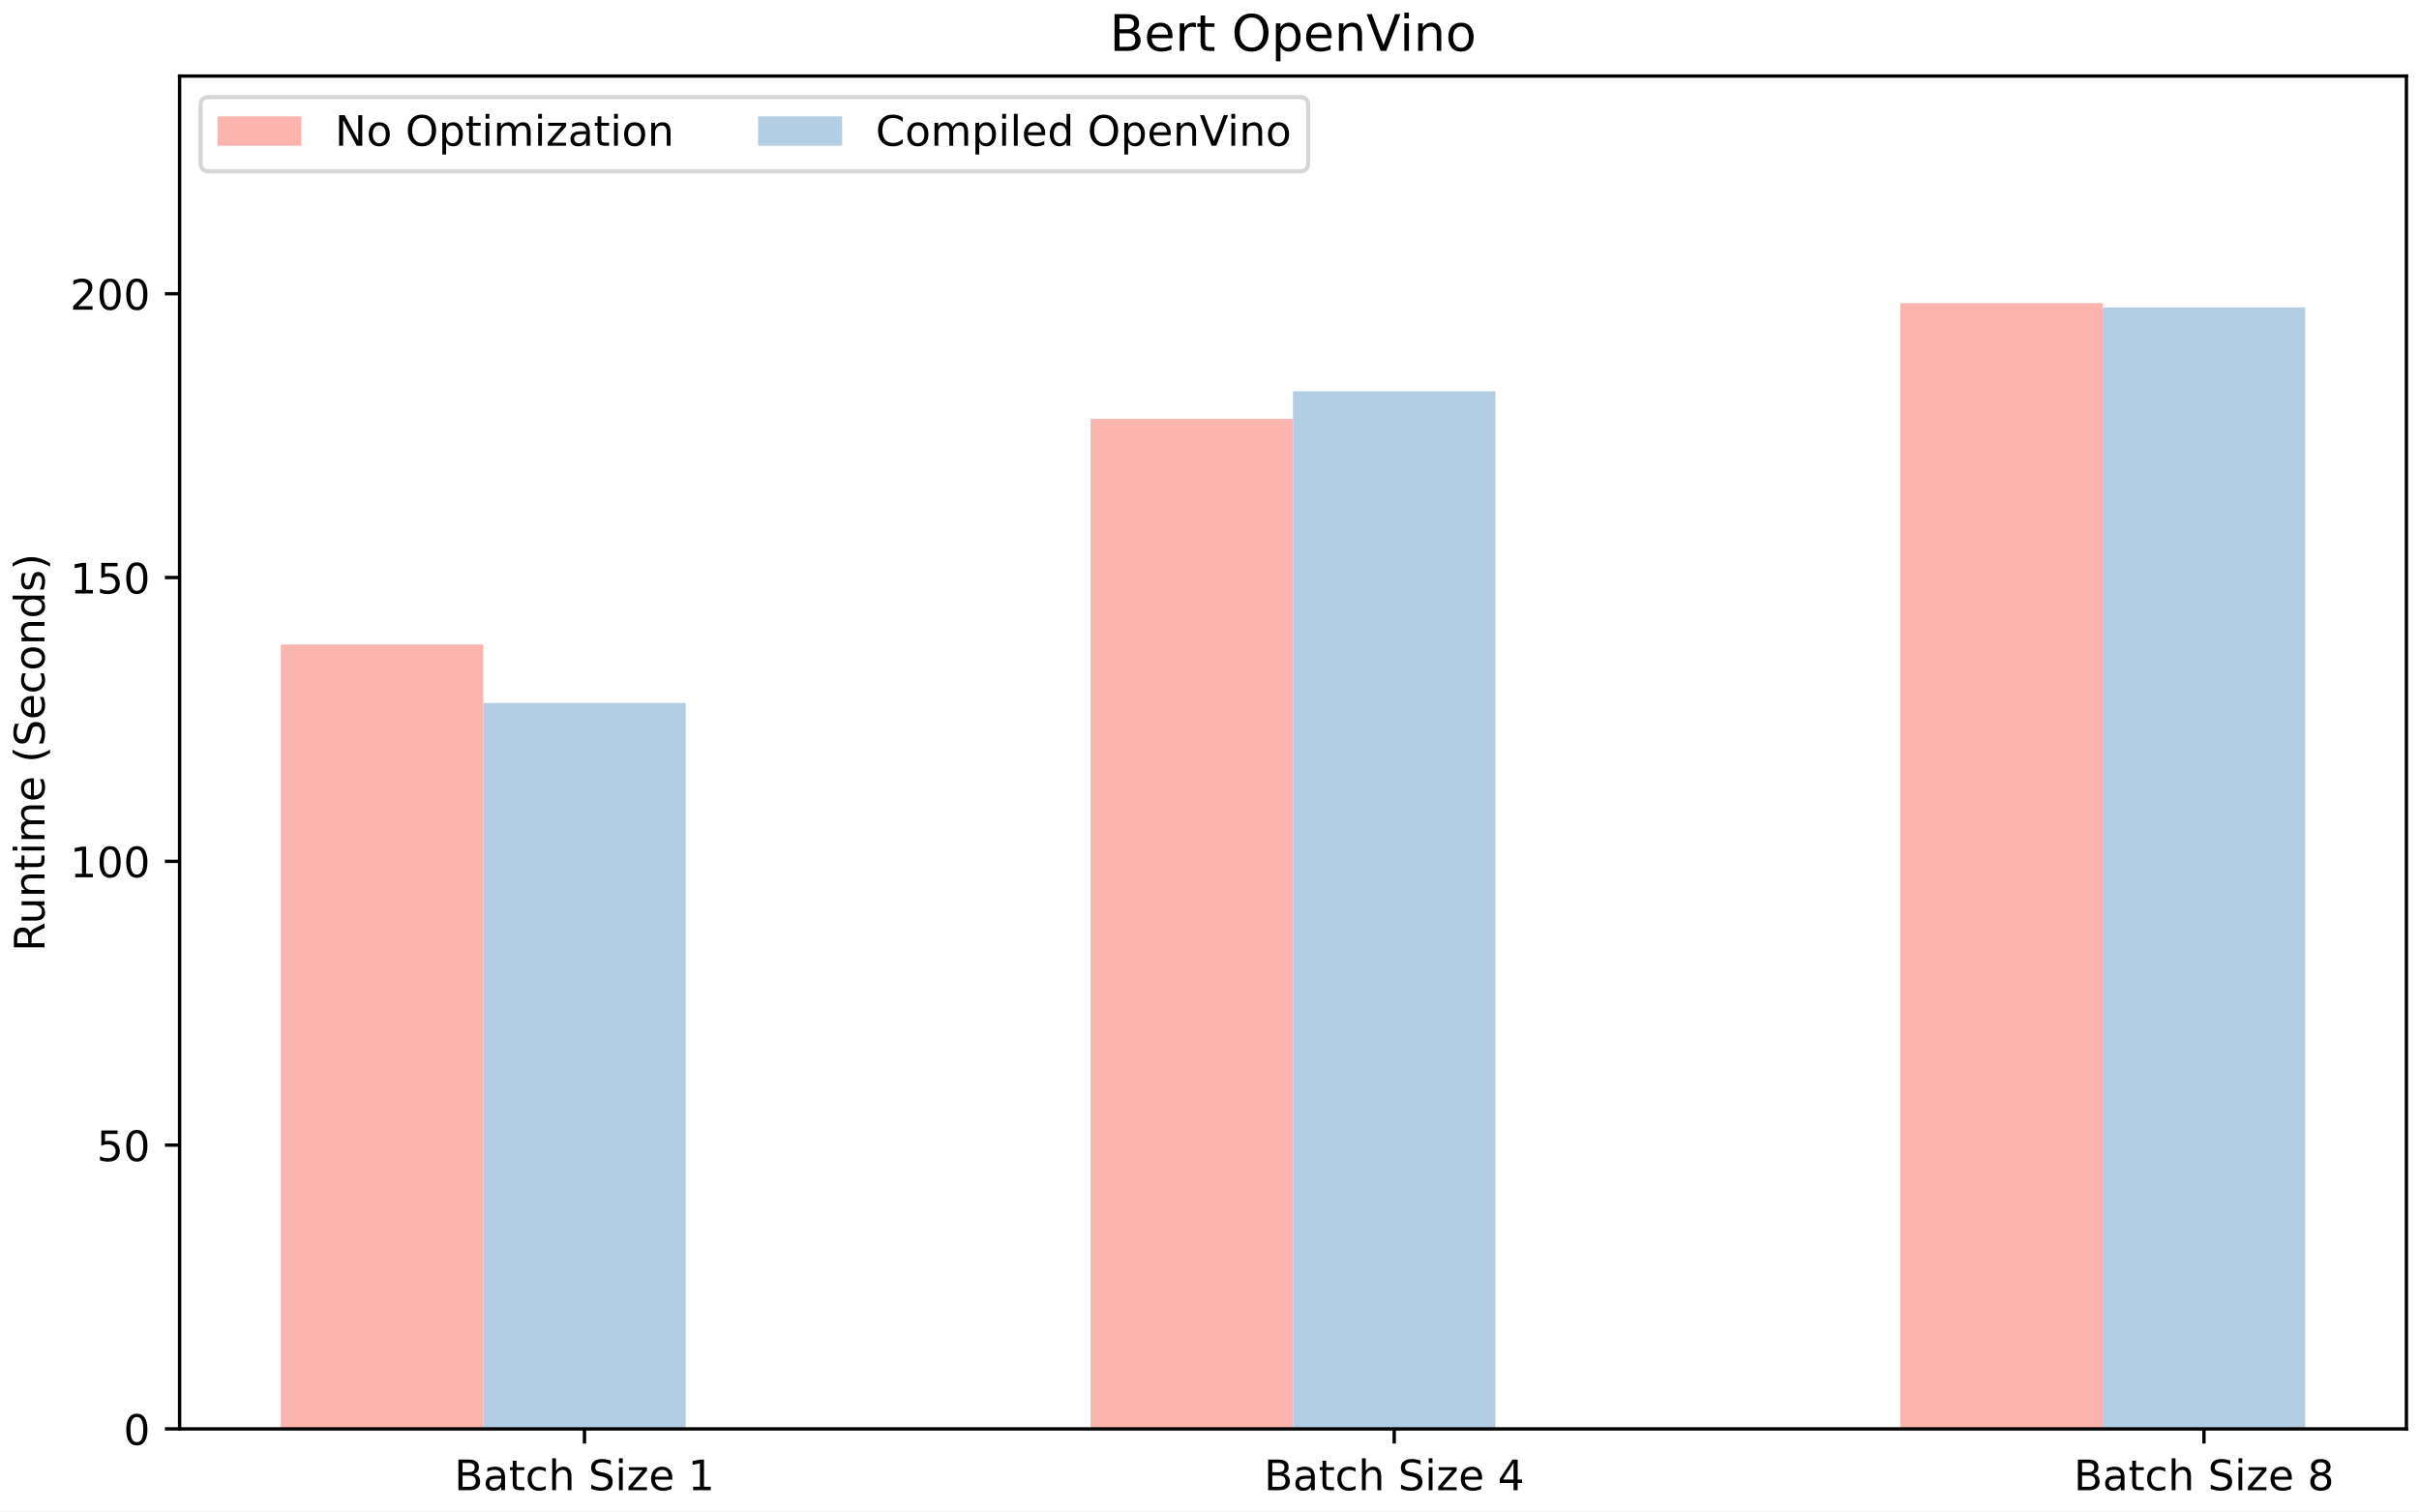
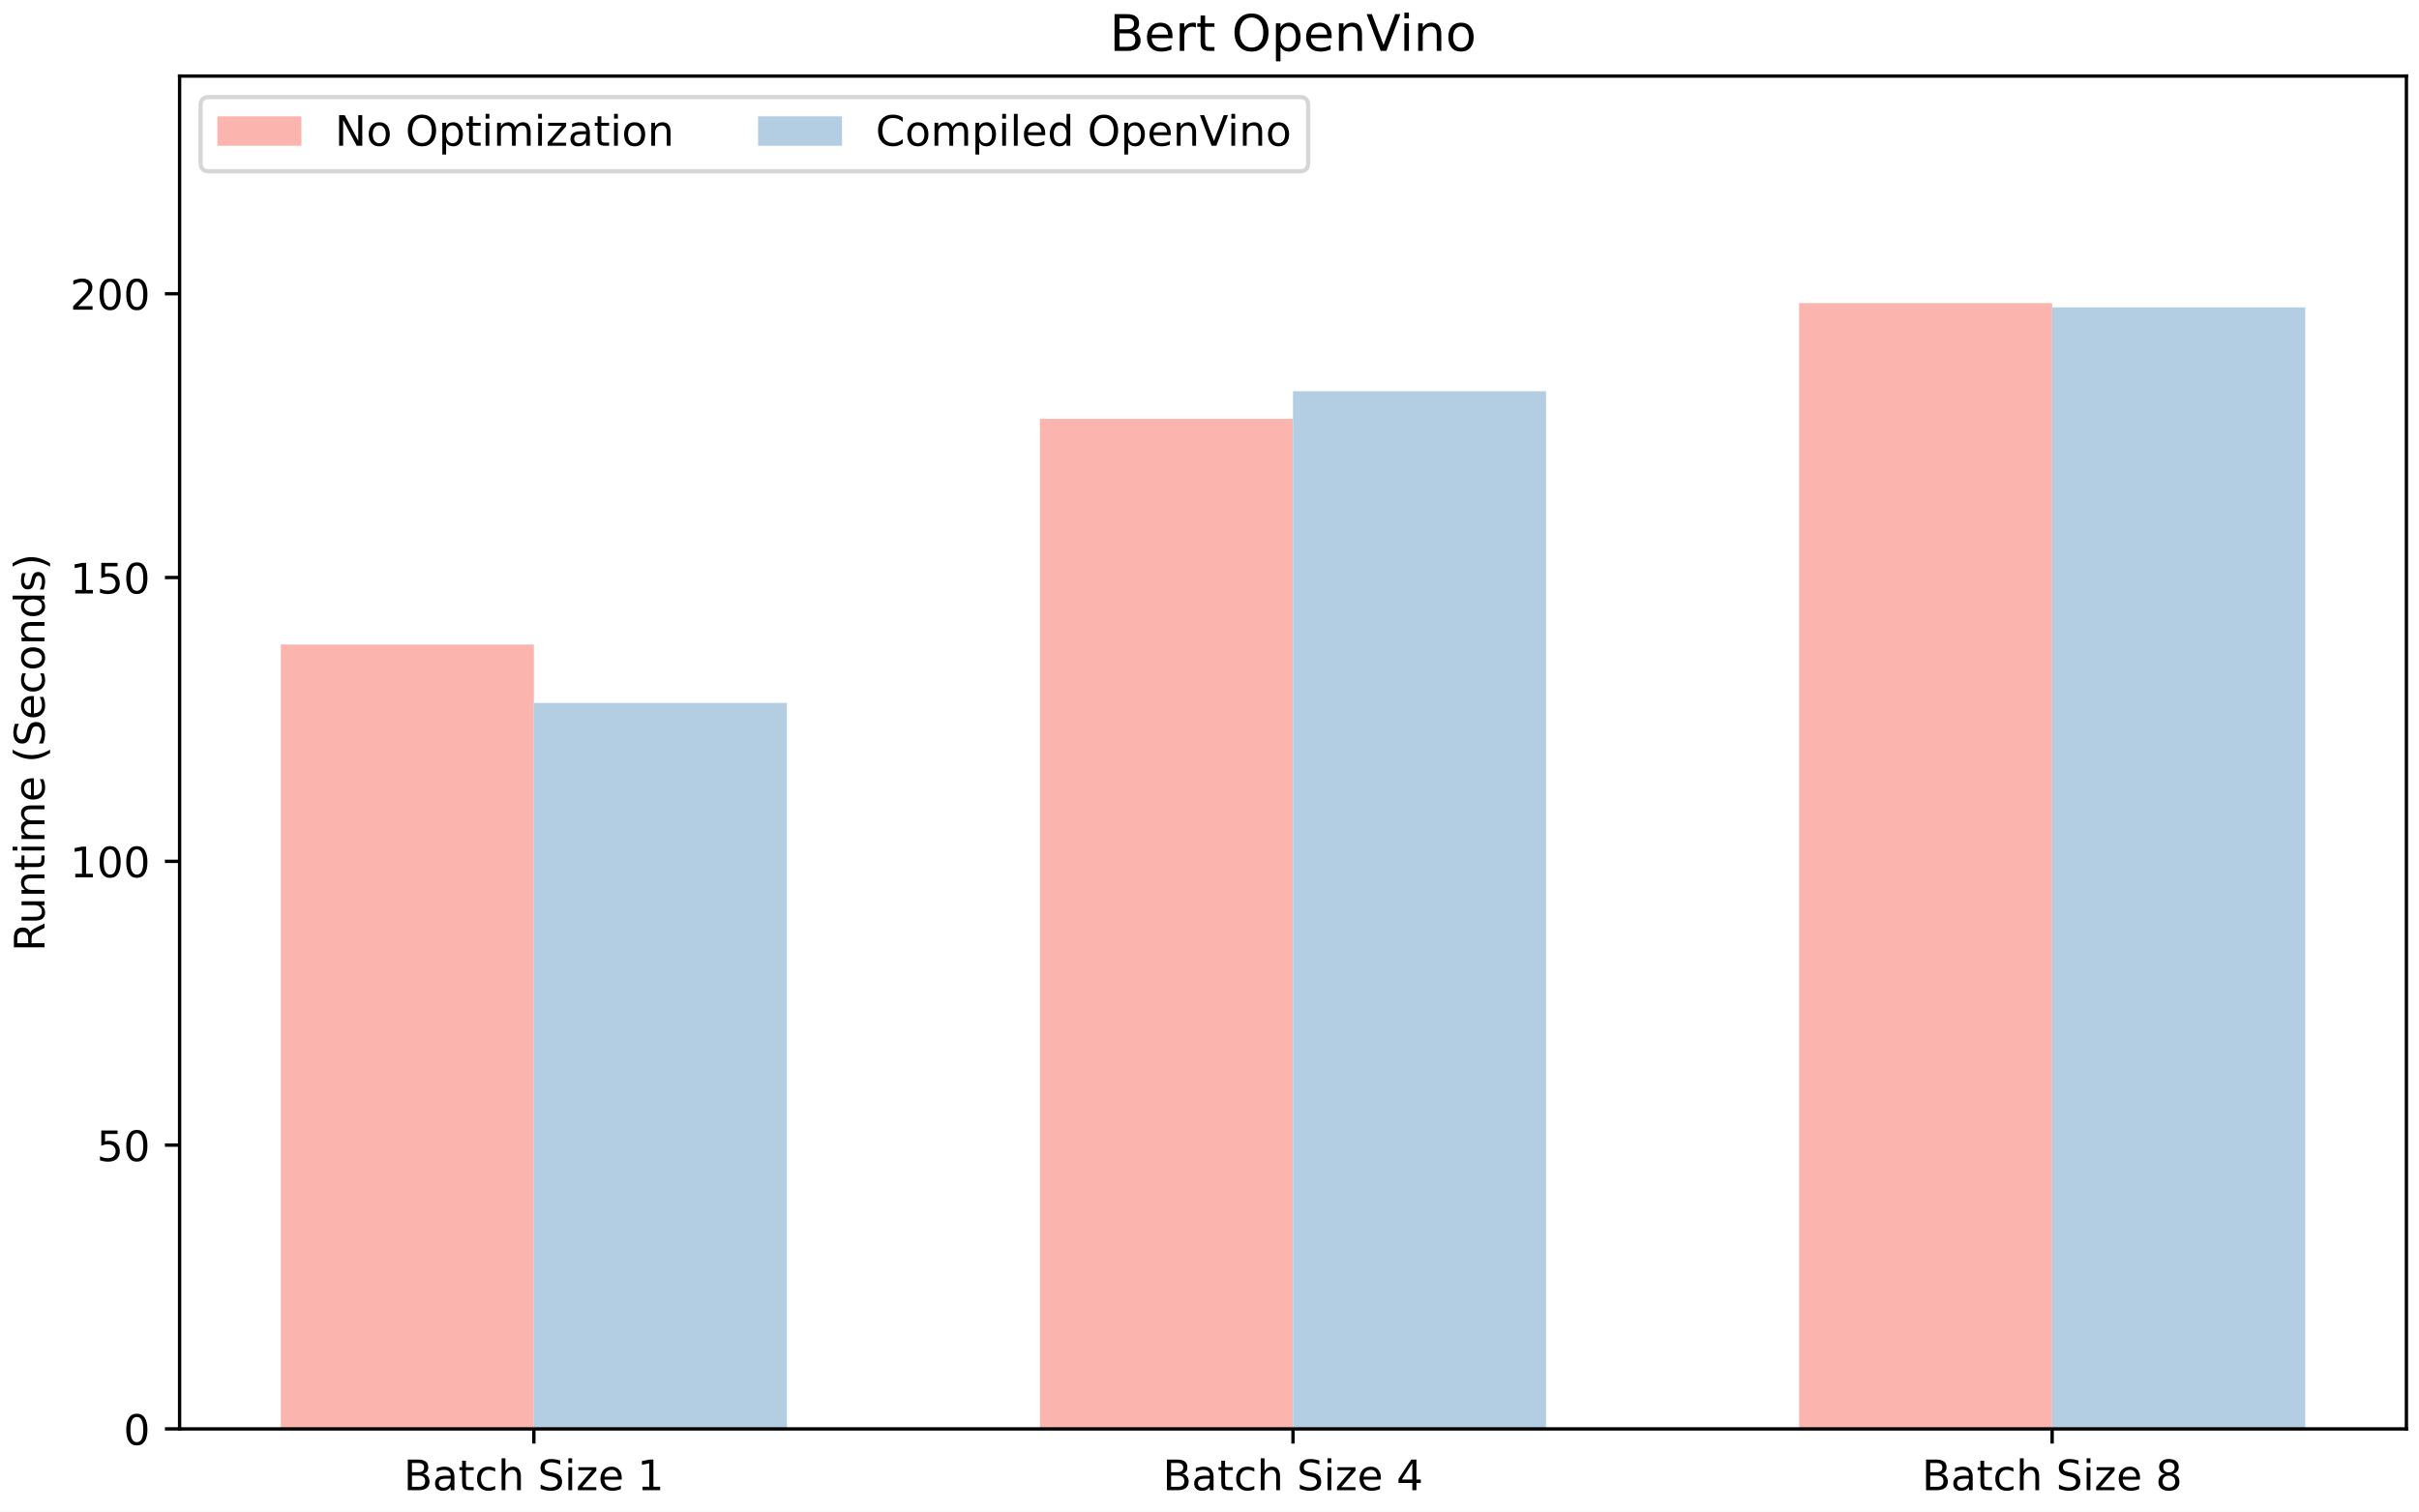
<svg xmlns="http://www.w3.org/2000/svg" xmlns:xlink="http://www.w3.org/1999/xlink" width="576pt" height="360pt" viewBox="0 0 576 360" version="1.1">
  <defs>
    <style type="text/css">*{stroke-linejoin: round; stroke-linecap: butt}</style>
  </defs>
  <g id="figure_1">
    <g id="patch_1">
      <path d="M 0 360 L 576 360 L 576 0 L 0 0 z " style="fill: #ffffff" />
    </g>
    <g id="axes_1">
      <g id="patch_2">
        <path d="M 42.766 340.322 L 573 340.322 L 573 18.118 L 42.766 18.118 z " style="fill: #ffffff" />
      </g>
      <g id="patch_3">
-         <path d="M 66.867 340.322 L 115.07 340.322 L 115.07 153.508 L 66.867 153.508 z " clip-path="url(#p2a28e7732d)" style="fill: #fbb4ae" />
+         <path d="M 66.867 340.322 L 127.121 340.322 L 127.121 153.508 L 66.867 153.508 z " clip-path="url(#pcde3baeefb)" style="fill: #fbb4ae" />
      </g>
      <g id="patch_4">
-         <path d="M 259.68 340.322 L 307.883 340.322 L 307.883 99.747 L 259.68 99.747 z " clip-path="url(#p2a28e7732d)" style="fill: #fbb4ae" />
+         <path d="M 247.629 340.322 L 307.883 340.322 L 307.883 99.747 L 247.629 99.747 z " clip-path="url(#pcde3baeefb)" style="fill: #fbb4ae" />
      </g>
      <g id="patch_5">
-         <path d="M 452.492 340.322 L 500.695 340.322 L 500.695 72.19 L 452.492 72.19 z " clip-path="url(#p2a28e7732d)" style="fill: #fbb4ae" />
+         <path d="M 428.391 340.322 L 488.644 340.322 L 488.644 72.19 L 428.391 72.19 z " clip-path="url(#pcde3baeefb)" style="fill: #fbb4ae" />
      </g>
      <g id="patch_6">
-         <path d="M 115.07 340.322 L 163.274 340.322 L 163.274 167.431 L 115.07 167.431 z " clip-path="url(#p2a28e7732d)" style="fill: #b3cde3" />
+         <path d="M 127.121 340.322 L 187.375 340.322 L 187.375 167.431 L 127.121 167.431 z " clip-path="url(#pcde3baeefb)" style="fill: #b3cde3" />
      </g>
      <g id="patch_7">
-         <path d="M 307.883 340.322 L 356.086 340.322 L 356.086 93.184 L 307.883 93.184 z " clip-path="url(#p2a28e7732d)" style="fill: #b3cde3" />
+         <path d="M 307.883 340.322 L 368.137 340.322 L 368.137 93.184 L 307.883 93.184 z " clip-path="url(#pcde3baeefb)" style="fill: #b3cde3" />
      </g>
      <g id="patch_8">
-         <path d="M 500.695 340.322 L 548.898 340.322 L 548.898 73.199 L 500.695 73.199 z " clip-path="url(#p2a28e7732d)" style="fill: #b3cde3" />
+         <path d="M 488.644 340.322 L 548.898 340.322 L 548.898 73.199 L 488.644 73.199 z " clip-path="url(#pcde3baeefb)" style="fill: #b3cde3" />
      </g>
      <g id="matplotlib.axis_1">
        <g id="xtick_1">
          <g id="line2d_1">
            <defs>
-               <path id="mbca69074d0" d="M 0 0 L 0 3.5 " style="stroke: #000000; stroke-width: 0.8" />
-             </defs>
-             <g>
-               <use xlink:href="#mbca69074d0" x="139.172" y="340.322" style="stroke: #000000; stroke-width: 0.8" />
+               <path id="md0098cdfb5" d="M 0 0 L 0 3.5 " style="stroke: #000000; stroke-width: 0.8" />
+             </defs>
+             <g>
+               <use xlink:href="#md0098cdfb5" x="127.121" y="340.322" style="stroke: #000000; stroke-width: 0.8" />
            </g>
          </g>
          <g id="text_1">
-             <g transform="translate(108.1759 354.9201) scale(0.1 -0.1)">
+             <g transform="translate(96.12516 354.9201) scale(0.1 -0.1)">
              <defs>
                <path id="DejaVuSans-42" d="M 1259 2228 L 1259 519 L 2272 519 Q 2781 519 3026 730 Q 3272 941 3272 1375 Q 3272 1813 3026 2020 Q 2781 2228 2272 2228 L 1259 2228 z M 1259 4147 L 1259 2741 L 2194 2741 Q 2656 2741 2882 2914 Q 3109 3088 3109 3444 Q 3109 3797 2882 3972 Q 2656 4147 2194 4147 L 1259 4147 z M 628 4666 L 2241 4666 Q 2963 4666 3353 4366 Q 3744 4066 3744 3513 Q 3744 3084 3544 2831 Q 3344 2578 2956 2516 Q 3422 2416 3680 2098 Q 3938 1781 3938 1306 Q 3938 681 3513 340 Q 3088 0 2303 0 L 628 0 L 628 4666 z " transform="scale(0.015625)" />
                <path id="DejaVuSans-61" d="M 2194 1759 Q 1497 1759 1228 1600 Q 959 1441 959 1056 Q 959 750 1161 570 Q 1363 391 1709 391 Q 2188 391 2477 730 Q 2766 1069 2766 1631 L 2766 1759 L 2194 1759 z M 3341 1997 L 3341 0 L 2766 0 L 2766 531 Q 2569 213 2275 61 Q 1981 -91 1556 -91 Q 1019 -91 701 211 Q 384 513 384 1019 Q 384 1609 779 1909 Q 1175 2209 1959 2209 L 2766 2209 L 2766 2266 Q 2766 2663 2505 2880 Q 2244 3097 1772 3097 Q 1472 3097 1187 3025 Q 903 2953 641 2809 L 641 3341 Q 956 3463 1253 3523 Q 1550 3584 1831 3584 Q 2591 3584 2966 3190 Q 3341 2797 3341 1997 z " transform="scale(0.015625)" />
                <path id="DejaVuSans-74" d="M 1172 4494 L 1172 3500 L 2356 3500 L 2356 3053 L 1172 3053 L 1172 1153 Q 1172 725 1289 603 Q 1406 481 1766 481 L 2356 481 L 2356 0 L 1766 0 Q 1100 0 847 248 Q 594 497 594 1153 L 594 3053 L 172 3053 L 172 3500 L 594 3500 L 594 4494 L 1172 4494 z " transform="scale(0.015625)" />
                <path id="DejaVuSans-63" d="M 3122 3366 L 3122 2828 Q 2878 2963 2633 3030 Q 2388 3097 2138 3097 Q 1578 3097 1268 2742 Q 959 2388 959 1747 Q 959 1106 1268 751 Q 1578 397 2138 397 Q 2388 397 2633 464 Q 2878 531 3122 666 L 3122 134 Q 2881 22 2623 -34 Q 2366 -91 2075 -91 Q 1284 -91 818 406 Q 353 903 353 1747 Q 353 2603 823 3093 Q 1294 3584 2113 3584 Q 2378 3584 2631 3529 Q 2884 3475 3122 3366 z " transform="scale(0.015625)" />
                <path id="DejaVuSans-68" d="M 3513 2113 L 3513 0 L 2938 0 L 2938 2094 Q 2938 2591 2744 2837 Q 2550 3084 2163 3084 Q 1697 3084 1428 2787 Q 1159 2491 1159 1978 L 1159 0 L 581 0 L 581 4863 L 1159 4863 L 1159 2956 Q 1366 3272 1645 3428 Q 1925 3584 2291 3584 Q 2894 3584 3203 3211 Q 3513 2838 3513 2113 z " transform="scale(0.015625)" />
                <path id="DejaVuSans-20" transform="scale(0.015625)" />
                <path id="DejaVuSans-53" d="M 3425 4513 L 3425 3897 Q 3066 4069 2747 4153 Q 2428 4238 2131 4238 Q 1616 4238 1336 4038 Q 1056 3838 1056 3469 Q 1056 3159 1242 3001 Q 1428 2844 1947 2747 L 2328 2669 Q 3034 2534 3370 2195 Q 3706 1856 3706 1288 Q 3706 609 3251 259 Q 2797 -91 1919 -91 Q 1588 -91 1214 -16 Q 841 59 441 206 L 441 856 Q 825 641 1194 531 Q 1563 422 1919 422 Q 2459 422 2753 634 Q 3047 847 3047 1241 Q 3047 1584 2836 1778 Q 2625 1972 2144 2069 L 1759 2144 Q 1053 2284 737 2584 Q 422 2884 422 3419 Q 422 4038 858 4394 Q 1294 4750 2059 4750 Q 2388 4750 2728 4690 Q 3069 4631 3425 4513 z " transform="scale(0.015625)" />
                <path id="DejaVuSans-69" d="M 603 3500 L 1178 3500 L 1178 0 L 603 0 L 603 3500 z M 603 4863 L 1178 4863 L 1178 4134 L 603 4134 L 603 4863 z " transform="scale(0.015625)" />
                <path id="DejaVuSans-7a" d="M 353 3500 L 3084 3500 L 3084 2975 L 922 459 L 3084 459 L 3084 0 L 275 0 L 275 525 L 2438 3041 L 353 3041 L 353 3500 z " transform="scale(0.015625)" />
                <path id="DejaVuSans-65" d="M 3597 1894 L 3597 1613 L 953 1613 Q 991 1019 1311 708 Q 1631 397 2203 397 Q 2534 397 2845 478 Q 3156 559 3463 722 L 3463 178 Q 3153 47 2828 -22 Q 2503 -91 2169 -91 Q 1331 -91 842 396 Q 353 884 353 1716 Q 353 2575 817 3079 Q 1281 3584 2069 3584 Q 2775 3584 3186 3129 Q 3597 2675 3597 1894 z M 3022 2063 Q 3016 2534 2758 2815 Q 2500 3097 2075 3097 Q 1594 3097 1305 2825 Q 1016 2553 972 2059 L 3022 2063 z " transform="scale(0.015625)" />
                <path id="DejaVuSans-31" d="M 794 531 L 1825 531 L 1825 4091 L 703 3866 L 703 4441 L 1819 4666 L 2450 4666 L 2450 531 L 3481 531 L 3481 0 L 794 0 L 794 531 z " transform="scale(0.015625)" />
              </defs>
              <use xlink:href="#DejaVuSans-42" />
              <use xlink:href="#DejaVuSans-61" transform="translate(68.60352 0)" />
              <use xlink:href="#DejaVuSans-74" transform="translate(129.8828 0)" />
              <use xlink:href="#DejaVuSans-63" transform="translate(169.0918 0)" />
              <use xlink:href="#DejaVuSans-68" transform="translate(224.0723 0)" />
              <use xlink:href="#DejaVuSans-20" transform="translate(287.4512 0)" />
              <use xlink:href="#DejaVuSans-53" transform="translate(319.2383 0)" />
              <use xlink:href="#DejaVuSans-69" transform="translate(382.7148 0)" />
              <use xlink:href="#DejaVuSans-7a" transform="translate(410.498 0)" />
              <use xlink:href="#DejaVuSans-65" transform="translate(462.9883 0)" />
              <use xlink:href="#DejaVuSans-20" transform="translate(524.5117 0)" />
              <use xlink:href="#DejaVuSans-31" transform="translate(556.2988 0)" />
            </g>
          </g>
        </g>
        <g id="xtick_2">
          <g id="line2d_2">
            <g>
-               <use xlink:href="#mbca69074d0" x="331.984" y="340.322" style="stroke: #000000; stroke-width: 0.8" />
+               <use xlink:href="#md0098cdfb5" x="307.883" y="340.322" style="stroke: #000000; stroke-width: 0.8" />
            </g>
          </g>
          <g id="text_2">
-             <g transform="translate(300.9883 354.9201) scale(0.1 -0.1)">
+             <g transform="translate(276.8867 354.9201) scale(0.1 -0.1)">
              <defs>
                <path id="DejaVuSans-34" d="M 2419 4116 L 825 1625 L 2419 1625 L 2419 4116 z M 2253 4666 L 3047 4666 L 3047 1625 L 3713 1625 L 3713 1100 L 3047 1100 L 3047 0 L 2419 0 L 2419 1100 L 313 1100 L 313 1709 L 2253 4666 z " transform="scale(0.015625)" />
              </defs>
              <use xlink:href="#DejaVuSans-42" />
              <use xlink:href="#DejaVuSans-61" transform="translate(68.60352 0)" />
              <use xlink:href="#DejaVuSans-74" transform="translate(129.8828 0)" />
              <use xlink:href="#DejaVuSans-63" transform="translate(169.0918 0)" />
              <use xlink:href="#DejaVuSans-68" transform="translate(224.0723 0)" />
              <use xlink:href="#DejaVuSans-20" transform="translate(287.4512 0)" />
              <use xlink:href="#DejaVuSans-53" transform="translate(319.2383 0)" />
              <use xlink:href="#DejaVuSans-69" transform="translate(382.7148 0)" />
              <use xlink:href="#DejaVuSans-7a" transform="translate(410.498 0)" />
              <use xlink:href="#DejaVuSans-65" transform="translate(462.9883 0)" />
              <use xlink:href="#DejaVuSans-20" transform="translate(524.5117 0)" />
              <use xlink:href="#DejaVuSans-34" transform="translate(556.2988 0)" />
            </g>
          </g>
        </g>
        <g id="xtick_3">
          <g id="line2d_3">
            <g>
-               <use xlink:href="#mbca69074d0" x="524.797" y="340.322" style="stroke: #000000; stroke-width: 0.8" />
+               <use xlink:href="#md0098cdfb5" x="488.644" y="340.322" style="stroke: #000000; stroke-width: 0.8" />
            </g>
          </g>
          <g id="text_3">
-             <g transform="translate(493.8006 354.9201) scale(0.1 -0.1)">
+             <g transform="translate(457.6483 354.9201) scale(0.1 -0.1)">
              <defs>
                <path id="DejaVuSans-38" d="M 2034 2216 Q 1584 2216 1326 1975 Q 1069 1734 1069 1313 Q 1069 891 1326 650 Q 1584 409 2034 409 Q 2484 409 2743 651 Q 3003 894 3003 1313 Q 3003 1734 2745 1975 Q 2488 2216 2034 2216 z M 1403 2484 Q 997 2584 770 2862 Q 544 3141 544 3541 Q 544 4100 942 4425 Q 1341 4750 2034 4750 Q 2731 4750 3128 4425 Q 3525 4100 3525 3541 Q 3525 3141 3298 2862 Q 3072 2584 2669 2484 Q 3125 2378 3379 2068 Q 3634 1759 3634 1313 Q 3634 634 3220 271 Q 2806 -91 2034 -91 Q 1263 -91 848 271 Q 434 634 434 1313 Q 434 1759 690 2068 Q 947 2378 1403 2484 z M 1172 3481 Q 1172 3119 1398 2916 Q 1625 2713 2034 2713 Q 2441 2713 2670 2916 Q 2900 3119 2900 3481 Q 2900 3844 2670 4047 Q 2441 4250 2034 4250 Q 1625 4250 1398 4047 Q 1172 3844 1172 3481 z " transform="scale(0.015625)" />
              </defs>
              <use xlink:href="#DejaVuSans-42" />
              <use xlink:href="#DejaVuSans-61" transform="translate(68.60352 0)" />
              <use xlink:href="#DejaVuSans-74" transform="translate(129.8828 0)" />
              <use xlink:href="#DejaVuSans-63" transform="translate(169.0918 0)" />
              <use xlink:href="#DejaVuSans-68" transform="translate(224.0723 0)" />
              <use xlink:href="#DejaVuSans-20" transform="translate(287.4512 0)" />
              <use xlink:href="#DejaVuSans-53" transform="translate(319.2383 0)" />
              <use xlink:href="#DejaVuSans-69" transform="translate(382.7148 0)" />
              <use xlink:href="#DejaVuSans-7a" transform="translate(410.498 0)" />
              <use xlink:href="#DejaVuSans-65" transform="translate(462.9883 0)" />
              <use xlink:href="#DejaVuSans-20" transform="translate(524.5117 0)" />
              <use xlink:href="#DejaVuSans-38" transform="translate(556.2988 0)" />
            </g>
          </g>
        </g>
      </g>
      <g id="matplotlib.axis_2">
        <g id="ytick_1">
          <g id="line2d_4">
            <defs>
-               <path id="ma1f6d02513" d="M 0 0 L -3.5 0 " style="stroke: #000000; stroke-width: 0.8" />
-             </defs>
-             <g>
-               <use xlink:href="#ma1f6d02513" x="42.766" y="340.322" style="stroke: #000000; stroke-width: 0.8" />
+               <path id="m983d150bbe" d="M 0 0 L -3.5 0 " style="stroke: #000000; stroke-width: 0.8" />
+             </defs>
+             <g>
+               <use xlink:href="#m983d150bbe" x="42.766" y="340.322" style="stroke: #000000; stroke-width: 0.8" />
            </g>
          </g>
          <g id="text_4">
            <g transform="translate(29.40337 344.1209) scale(0.1 -0.1)">
              <defs>
                <path id="DejaVuSans-30" d="M 2034 4250 Q 1547 4250 1301 3770 Q 1056 3291 1056 2328 Q 1056 1369 1301 889 Q 1547 409 2034 409 Q 2525 409 2770 889 Q 3016 1369 3016 2328 Q 3016 3291 2770 3770 Q 2525 4250 2034 4250 z M 2034 4750 Q 2819 4750 3233 4129 Q 3647 3509 3647 2328 Q 3647 1150 3233 529 Q 2819 -91 2034 -91 Q 1250 -91 836 529 Q 422 1150 422 2328 Q 422 3509 836 4129 Q 1250 4750 2034 4750 z " transform="scale(0.015625)" />
              </defs>
              <use xlink:href="#DejaVuSans-30" />
            </g>
          </g>
        </g>
        <g id="ytick_2">
          <g id="line2d_5">
            <g>
-               <use xlink:href="#ma1f6d02513" x="42.766" y="272.732" style="stroke: #000000; stroke-width: 0.8" />
+               <use xlink:href="#m983d150bbe" x="42.766" y="272.732" style="stroke: #000000; stroke-width: 0.8" />
            </g>
          </g>
          <g id="text_5">
            <g transform="translate(23.04087 276.5308) scale(0.1 -0.1)">
              <defs>
                <path id="DejaVuSans-35" d="M 691 4666 L 3169 4666 L 3169 4134 L 1269 4134 L 1269 2991 Q 1406 3038 1543 3061 Q 1681 3084 1819 3084 Q 2600 3084 3056 2656 Q 3513 2228 3513 1497 Q 3513 744 3044 326 Q 2575 -91 1722 -91 Q 1428 -91 1123 -41 Q 819 9 494 109 L 494 744 Q 775 591 1075 516 Q 1375 441 1709 441 Q 2250 441 2565 725 Q 2881 1009 2881 1497 Q 2881 1984 2565 2268 Q 2250 2553 1709 2553 Q 1456 2553 1204 2497 Q 953 2441 691 2322 L 691 4666 z " transform="scale(0.015625)" />
              </defs>
              <use xlink:href="#DejaVuSans-35" />
              <use xlink:href="#DejaVuSans-30" transform="translate(63.62305 0)" />
            </g>
          </g>
        </g>
        <g id="ytick_3">
          <g id="line2d_6">
            <g>
-               <use xlink:href="#ma1f6d02513" x="42.766" y="205.142" style="stroke: #000000; stroke-width: 0.8" />
+               <use xlink:href="#m983d150bbe" x="42.766" y="205.142" style="stroke: #000000; stroke-width: 0.8" />
            </g>
          </g>
          <g id="text_6">
            <g transform="translate(16.67836 208.9408) scale(0.1 -0.1)">
              <use xlink:href="#DejaVuSans-31" />
              <use xlink:href="#DejaVuSans-30" transform="translate(63.62305 0)" />
              <use xlink:href="#DejaVuSans-30" transform="translate(127.2461 0)" />
            </g>
          </g>
        </g>
        <g id="ytick_4">
          <g id="line2d_7">
            <g>
-               <use xlink:href="#ma1f6d02513" x="42.766" y="137.551" style="stroke: #000000; stroke-width: 0.8" />
+               <use xlink:href="#m983d150bbe" x="42.766" y="137.551" style="stroke: #000000; stroke-width: 0.8" />
            </g>
          </g>
          <g id="text_7">
            <g transform="translate(16.67836 141.3507) scale(0.1 -0.1)">
              <use xlink:href="#DejaVuSans-31" />
              <use xlink:href="#DejaVuSans-35" transform="translate(63.62305 0)" />
              <use xlink:href="#DejaVuSans-30" transform="translate(127.2461 0)" />
            </g>
          </g>
        </g>
        <g id="ytick_5">
          <g id="line2d_8">
            <g>
-               <use xlink:href="#ma1f6d02513" x="42.766" y="69.961" style="stroke: #000000; stroke-width: 0.8" />
+               <use xlink:href="#m983d150bbe" x="42.766" y="69.961" style="stroke: #000000; stroke-width: 0.8" />
            </g>
          </g>
          <g id="text_8">
            <g transform="translate(16.67836 73.76065) scale(0.1 -0.1)">
              <defs>
                <path id="DejaVuSans-32" d="M 1228 531 L 3431 531 L 3431 0 L 469 0 L 469 531 Q 828 903 1448 1529 Q 2069 2156 2228 2338 Q 2531 2678 2651 2914 Q 2772 3150 2772 3378 Q 2772 3750 2511 3984 Q 2250 4219 1831 4219 Q 1534 4219 1204 4116 Q 875 4013 500 3803 L 500 4441 Q 881 4594 1212 4672 Q 1544 4750 1819 4750 Q 2544 4750 2975 4387 Q 3406 4025 3406 3419 Q 3406 3131 3298 2873 Q 3191 2616 2906 2266 Q 2828 2175 2409 1742 Q 1991 1309 1228 531 z " transform="scale(0.015625)" />
              </defs>
              <use xlink:href="#DejaVuSans-32" />
              <use xlink:href="#DejaVuSans-30" transform="translate(63.62305 0)" />
              <use xlink:href="#DejaVuSans-30" transform="translate(127.2461 0)" />
            </g>
          </g>
        </g>
        <g id="text_9">
          <g transform="translate(10.59868 226.6005) rotate(-90) scale(0.1 -0.1)">
            <defs>
              <path id="DejaVuSans-52" d="M 2841 2188 Q 3044 2119 3236 1894 Q 3428 1669 3622 1275 L 4263 0 L 3584 0 L 2988 1197 Q 2756 1666 2539 1819 Q 2322 1972 1947 1972 L 1259 1972 L 1259 0 L 628 0 L 628 4666 L 2053 4666 Q 2853 4666 3247 4331 Q 3641 3997 3641 3322 Q 3641 2881 3436 2590 Q 3231 2300 2841 2188 z M 1259 4147 L 1259 2491 L 2053 2491 Q 2509 2491 2742 2702 Q 2975 2913 2975 3322 Q 2975 3731 2742 3939 Q 2509 4147 2053 4147 L 1259 4147 z " transform="scale(0.015625)" />
              <path id="DejaVuSans-75" d="M 544 1381 L 544 3500 L 1119 3500 L 1119 1403 Q 1119 906 1312 657 Q 1506 409 1894 409 Q 2359 409 2629 706 Q 2900 1003 2900 1516 L 2900 3500 L 3475 3500 L 3475 0 L 2900 0 L 2900 538 Q 2691 219 2414 64 Q 2138 -91 1772 -91 Q 1169 -91 856 284 Q 544 659 544 1381 z M 1991 3584 L 1991 3584 z " transform="scale(0.015625)" />
              <path id="DejaVuSans-6e" d="M 3513 2113 L 3513 0 L 2938 0 L 2938 2094 Q 2938 2591 2744 2837 Q 2550 3084 2163 3084 Q 1697 3084 1428 2787 Q 1159 2491 1159 1978 L 1159 0 L 581 0 L 581 3500 L 1159 3500 L 1159 2956 Q 1366 3272 1645 3428 Q 1925 3584 2291 3584 Q 2894 3584 3203 3211 Q 3513 2838 3513 2113 z " transform="scale(0.015625)" />
              <path id="DejaVuSans-6d" d="M 3328 2828 Q 3544 3216 3844 3400 Q 4144 3584 4550 3584 Q 5097 3584 5394 3201 Q 5691 2819 5691 2113 L 5691 0 L 5113 0 L 5113 2094 Q 5113 2597 4934 2840 Q 4756 3084 4391 3084 Q 3944 3084 3684 2787 Q 3425 2491 3425 1978 L 3425 0 L 2847 0 L 2847 2094 Q 2847 2600 2669 2842 Q 2491 3084 2119 3084 Q 1678 3084 1418 2786 Q 1159 2488 1159 1978 L 1159 0 L 581 0 L 581 3500 L 1159 3500 L 1159 2956 Q 1356 3278 1631 3431 Q 1906 3584 2284 3584 Q 2666 3584 2933 3390 Q 3200 3197 3328 2828 z " transform="scale(0.015625)" />
              <path id="DejaVuSans-28" d="M 1984 4856 Q 1566 4138 1362 3434 Q 1159 2731 1159 2009 Q 1159 1288 1364 580 Q 1569 -128 1984 -844 L 1484 -844 Q 1016 -109 783 600 Q 550 1309 550 2009 Q 550 2706 781 3412 Q 1013 4119 1484 4856 L 1984 4856 z " transform="scale(0.015625)" />
              <path id="DejaVuSans-6f" d="M 1959 3097 Q 1497 3097 1228 2736 Q 959 2375 959 1747 Q 959 1119 1226 758 Q 1494 397 1959 397 Q 2419 397 2687 759 Q 2956 1122 2956 1747 Q 2956 2369 2687 2733 Q 2419 3097 1959 3097 z M 1959 3584 Q 2709 3584 3137 3096 Q 3566 2609 3566 1747 Q 3566 888 3137 398 Q 2709 -91 1959 -91 Q 1206 -91 779 398 Q 353 888 353 1747 Q 353 2609 779 3096 Q 1206 3584 1959 3584 z " transform="scale(0.015625)" />
              <path id="DejaVuSans-64" d="M 2906 2969 L 2906 4863 L 3481 4863 L 3481 0 L 2906 0 L 2906 525 Q 2725 213 2448 61 Q 2172 -91 1784 -91 Q 1150 -91 751 415 Q 353 922 353 1747 Q 353 2572 751 3078 Q 1150 3584 1784 3584 Q 2172 3584 2448 3432 Q 2725 3281 2906 2969 z M 947 1747 Q 947 1113 1208 752 Q 1469 391 1925 391 Q 2381 391 2643 752 Q 2906 1113 2906 1747 Q 2906 2381 2643 2742 Q 2381 3103 1925 3103 Q 1469 3103 1208 2742 Q 947 2381 947 1747 z " transform="scale(0.015625)" />
              <path id="DejaVuSans-73" d="M 2834 3397 L 2834 2853 Q 2591 2978 2328 3040 Q 2066 3103 1784 3103 Q 1356 3103 1142 2972 Q 928 2841 928 2578 Q 928 2378 1081 2264 Q 1234 2150 1697 2047 L 1894 2003 Q 2506 1872 2764 1633 Q 3022 1394 3022 966 Q 3022 478 2636 193 Q 2250 -91 1575 -91 Q 1294 -91 989 -36 Q 684 19 347 128 L 347 722 Q 666 556 975 473 Q 1284 391 1588 391 Q 1994 391 2212 530 Q 2431 669 2431 922 Q 2431 1156 2273 1281 Q 2116 1406 1581 1522 L 1381 1569 Q 847 1681 609 1914 Q 372 2147 372 2553 Q 372 3047 722 3315 Q 1072 3584 1716 3584 Q 2034 3584 2315 3537 Q 2597 3491 2834 3397 z " transform="scale(0.015625)" />
              <path id="DejaVuSans-29" d="M 513 4856 L 1013 4856 Q 1481 4119 1714 3412 Q 1947 2706 1947 2009 Q 1947 1309 1714 600 Q 1481 -109 1013 -844 L 513 -844 Q 928 -128 1133 580 Q 1338 1288 1338 2009 Q 1338 2731 1133 3434 Q 928 4138 513 4856 z " transform="scale(0.015625)" />
            </defs>
            <use xlink:href="#DejaVuSans-52" />
            <use xlink:href="#DejaVuSans-75" transform="translate(64.98242 0)" />
            <use xlink:href="#DejaVuSans-6e" transform="translate(128.3613 0)" />
            <use xlink:href="#DejaVuSans-74" transform="translate(191.7402 0)" />
            <use xlink:href="#DejaVuSans-69" transform="translate(230.9492 0)" />
            <use xlink:href="#DejaVuSans-6d" transform="translate(258.7324 0)" />
            <use xlink:href="#DejaVuSans-65" transform="translate(356.1445 0)" />
            <use xlink:href="#DejaVuSans-20" transform="translate(417.668 0)" />
            <use xlink:href="#DejaVuSans-28" transform="translate(449.4551 0)" />
            <use xlink:href="#DejaVuSans-53" transform="translate(488.4688 0)" />
            <use xlink:href="#DejaVuSans-65" transform="translate(551.9453 0)" />
            <use xlink:href="#DejaVuSans-63" transform="translate(613.4688 0)" />
            <use xlink:href="#DejaVuSans-6f" transform="translate(668.4492 0)" />
            <use xlink:href="#DejaVuSans-6e" transform="translate(729.6309 0)" />
            <use xlink:href="#DejaVuSans-64" transform="translate(793.0098 0)" />
            <use xlink:href="#DejaVuSans-73" transform="translate(856.4863 0)" />
            <use xlink:href="#DejaVuSans-29" transform="translate(908.5859 0)" />
          </g>
        </g>
      </g>
      <g id="patch_9">
        <path d="M 42.766 340.322 L 42.766 18.118 " style="fill: none; stroke: #000000; stroke-width: 0.8; stroke-linejoin: miter; stroke-linecap: square" />
      </g>
      <g id="patch_10">
        <path d="M 573 340.322 L 573 18.118 " style="fill: none; stroke: #000000; stroke-width: 0.8; stroke-linejoin: miter; stroke-linecap: square" />
      </g>
      <g id="patch_11">
        <path d="M 42.766 340.322 L 573 340.322 " style="fill: none; stroke: #000000; stroke-width: 0.8; stroke-linejoin: miter; stroke-linecap: square" />
      </g>
      <g id="patch_12">
        <path d="M 42.766 18.118 L 573 18.118 " style="fill: none; stroke: #000000; stroke-width: 0.8; stroke-linejoin: miter; stroke-linecap: square" />
      </g>
      <g id="text_10">
        <g transform="translate(264.2122 12.11837) scale(0.12 -0.12)">
          <defs>
            <path id="DejaVuSans-72" d="M 2631 2963 Q 2534 3019 2420 3045 Q 2306 3072 2169 3072 Q 1681 3072 1420 2755 Q 1159 2438 1159 1844 L 1159 0 L 581 0 L 581 3500 L 1159 3500 L 1159 2956 Q 1341 3275 1631 3429 Q 1922 3584 2338 3584 Q 2397 3584 2469 3576 Q 2541 3569 2628 3553 L 2631 2963 z " transform="scale(0.015625)" />
            <path id="DejaVuSans-4f" d="M 2522 4238 Q 1834 4238 1429 3725 Q 1025 3213 1025 2328 Q 1025 1447 1429 934 Q 1834 422 2522 422 Q 3209 422 3611 934 Q 4013 1447 4013 2328 Q 4013 3213 3611 3725 Q 3209 4238 2522 4238 z M 2522 4750 Q 3503 4750 4090 4092 Q 4678 3434 4678 2328 Q 4678 1225 4090 567 Q 3503 -91 2522 -91 Q 1538 -91 948 565 Q 359 1222 359 2328 Q 359 3434 948 4092 Q 1538 4750 2522 4750 z " transform="scale(0.015625)" />
            <path id="DejaVuSans-70" d="M 1159 525 L 1159 -1331 L 581 -1331 L 581 3500 L 1159 3500 L 1159 2969 Q 1341 3281 1617 3432 Q 1894 3584 2278 3584 Q 2916 3584 3314 3078 Q 3713 2572 3713 1747 Q 3713 922 3314 415 Q 2916 -91 2278 -91 Q 1894 -91 1617 61 Q 1341 213 1159 525 z M 3116 1747 Q 3116 2381 2855 2742 Q 2594 3103 2138 3103 Q 1681 3103 1420 2742 Q 1159 2381 1159 1747 Q 1159 1113 1420 752 Q 1681 391 2138 391 Q 2594 391 2855 752 Q 3116 1113 3116 1747 z " transform="scale(0.015625)" />
            <path id="DejaVuSans-56" d="M 1831 0 L 50 4666 L 709 4666 L 2188 738 L 3669 4666 L 4325 4666 L 2547 0 L 1831 0 z " transform="scale(0.015625)" />
          </defs>
          <use xlink:href="#DejaVuSans-42" />
          <use xlink:href="#DejaVuSans-65" transform="translate(68.60352 0)" />
          <use xlink:href="#DejaVuSans-72" transform="translate(130.127 0)" />
          <use xlink:href="#DejaVuSans-74" transform="translate(171.2402 0)" />
          <use xlink:href="#DejaVuSans-20" transform="translate(210.4492 0)" />
          <use xlink:href="#DejaVuSans-4f" transform="translate(242.2363 0)" />
          <use xlink:href="#DejaVuSans-70" transform="translate(320.9473 0)" />
          <use xlink:href="#DejaVuSans-65" transform="translate(384.4238 0)" />
          <use xlink:href="#DejaVuSans-6e" transform="translate(445.9473 0)" />
          <use xlink:href="#DejaVuSans-56" transform="translate(509.3262 0)" />
          <use xlink:href="#DejaVuSans-69" transform="translate(575.4844 0)" />
          <use xlink:href="#DejaVuSans-6e" transform="translate(603.2676 0)" />
          <use xlink:href="#DejaVuSans-6f" transform="translate(666.6465 0)" />
        </g>
      </g>
      <g id="legend_1">
        <g id="patch_13">
          <path d="M 49.766 40.796 L 309.5 40.796 Q 311.5 40.796 311.5 38.796 L 311.5 25.118 Q 311.5 23.118 309.5 23.118 L 49.766 23.118 Q 47.766 23.118 47.766 25.118 L 47.766 38.796 Q 47.766 40.796 49.766 40.796 z " style="fill: #ffffff; opacity: 0.8; stroke: #cccccc; stroke-linejoin: miter" />
        </g>
        <g id="patch_14">
          <path d="M 51.766 34.717 L 71.766 34.717 L 71.766 27.717 L 51.766 27.717 z " style="fill: #fbb4ae" />
        </g>
        <g id="text_11">
          <g transform="translate(79.76587 34.7168) scale(0.1 -0.1)">
            <defs>
              <path id="DejaVuSans-4e" d="M 628 4666 L 1478 4666 L 3547 763 L 3547 4666 L 4159 4666 L 4159 0 L 3309 0 L 1241 3903 L 1241 0 L 628 0 L 628 4666 z " transform="scale(0.015625)" />
            </defs>
            <use xlink:href="#DejaVuSans-4e" />
            <use xlink:href="#DejaVuSans-6f" transform="translate(74.80469 0)" />
            <use xlink:href="#DejaVuSans-20" transform="translate(135.9863 0)" />
            <use xlink:href="#DejaVuSans-4f" transform="translate(167.7734 0)" />
            <use xlink:href="#DejaVuSans-70" transform="translate(246.4844 0)" />
            <use xlink:href="#DejaVuSans-74" transform="translate(309.9609 0)" />
            <use xlink:href="#DejaVuSans-69" transform="translate(349.1699 0)" />
            <use xlink:href="#DejaVuSans-6d" transform="translate(376.9531 0)" />
            <use xlink:href="#DejaVuSans-69" transform="translate(474.3652 0)" />
            <use xlink:href="#DejaVuSans-7a" transform="translate(502.1484 0)" />
            <use xlink:href="#DejaVuSans-61" transform="translate(554.6387 0)" />
            <use xlink:href="#DejaVuSans-74" transform="translate(615.918 0)" />
            <use xlink:href="#DejaVuSans-69" transform="translate(655.127 0)" />
            <use xlink:href="#DejaVuSans-6f" transform="translate(682.9102 0)" />
            <use xlink:href="#DejaVuSans-6e" transform="translate(744.0918 0)" />
          </g>
        </g>
        <g id="patch_15">
          <path d="M 180.513 34.717 L 200.513 34.717 L 200.513 27.717 L 180.513 27.717 z " style="fill: #b3cde3" />
        </g>
        <g id="text_12">
          <g transform="translate(208.5127 34.7168) scale(0.1 -0.1)">
            <defs>
              <path id="DejaVuSans-43" d="M 4122 4306 L 4122 3641 Q 3803 3938 3442 4084 Q 3081 4231 2675 4231 Q 1875 4231 1450 3742 Q 1025 3253 1025 2328 Q 1025 1406 1450 917 Q 1875 428 2675 428 Q 3081 428 3442 575 Q 3803 722 4122 1019 L 4122 359 Q 3791 134 3420 21 Q 3050 -91 2638 -91 Q 1578 -91 968 557 Q 359 1206 359 2328 Q 359 3453 968 4101 Q 1578 4750 2638 4750 Q 3056 4750 3426 4639 Q 3797 4528 4122 4306 z " transform="scale(0.015625)" />
              <path id="DejaVuSans-6c" d="M 603 4863 L 1178 4863 L 1178 0 L 603 0 L 603 4863 z " transform="scale(0.015625)" />
            </defs>
            <use xlink:href="#DejaVuSans-43" />
            <use xlink:href="#DejaVuSans-6f" transform="translate(69.82422 0)" />
            <use xlink:href="#DejaVuSans-6d" transform="translate(131.0059 0)" />
            <use xlink:href="#DejaVuSans-70" transform="translate(228.418 0)" />
            <use xlink:href="#DejaVuSans-69" transform="translate(291.8945 0)" />
            <use xlink:href="#DejaVuSans-6c" transform="translate(319.6777 0)" />
            <use xlink:href="#DejaVuSans-65" transform="translate(347.4609 0)" />
            <use xlink:href="#DejaVuSans-64" transform="translate(408.9844 0)" />
            <use xlink:href="#DejaVuSans-20" transform="translate(472.4609 0)" />
            <use xlink:href="#DejaVuSans-4f" transform="translate(504.248 0)" />
            <use xlink:href="#DejaVuSans-70" transform="translate(582.959 0)" />
            <use xlink:href="#DejaVuSans-65" transform="translate(646.4355 0)" />
            <use xlink:href="#DejaVuSans-6e" transform="translate(707.959 0)" />
            <use xlink:href="#DejaVuSans-56" transform="translate(771.3379 0)" />
            <use xlink:href="#DejaVuSans-69" transform="translate(837.4961 0)" />
            <use xlink:href="#DejaVuSans-6e" transform="translate(865.2793 0)" />
            <use xlink:href="#DejaVuSans-6f" transform="translate(928.6582 0)" />
          </g>
        </g>
      </g>
    </g>
  </g>
  <defs>
-     <clipPath id="p2a28e7732d">
+     <clipPath id="pcde3baeefb">
      <rect x="42.766" y="18.118" width="530.234" height="322.203" />
    </clipPath>
  </defs>
</svg>
